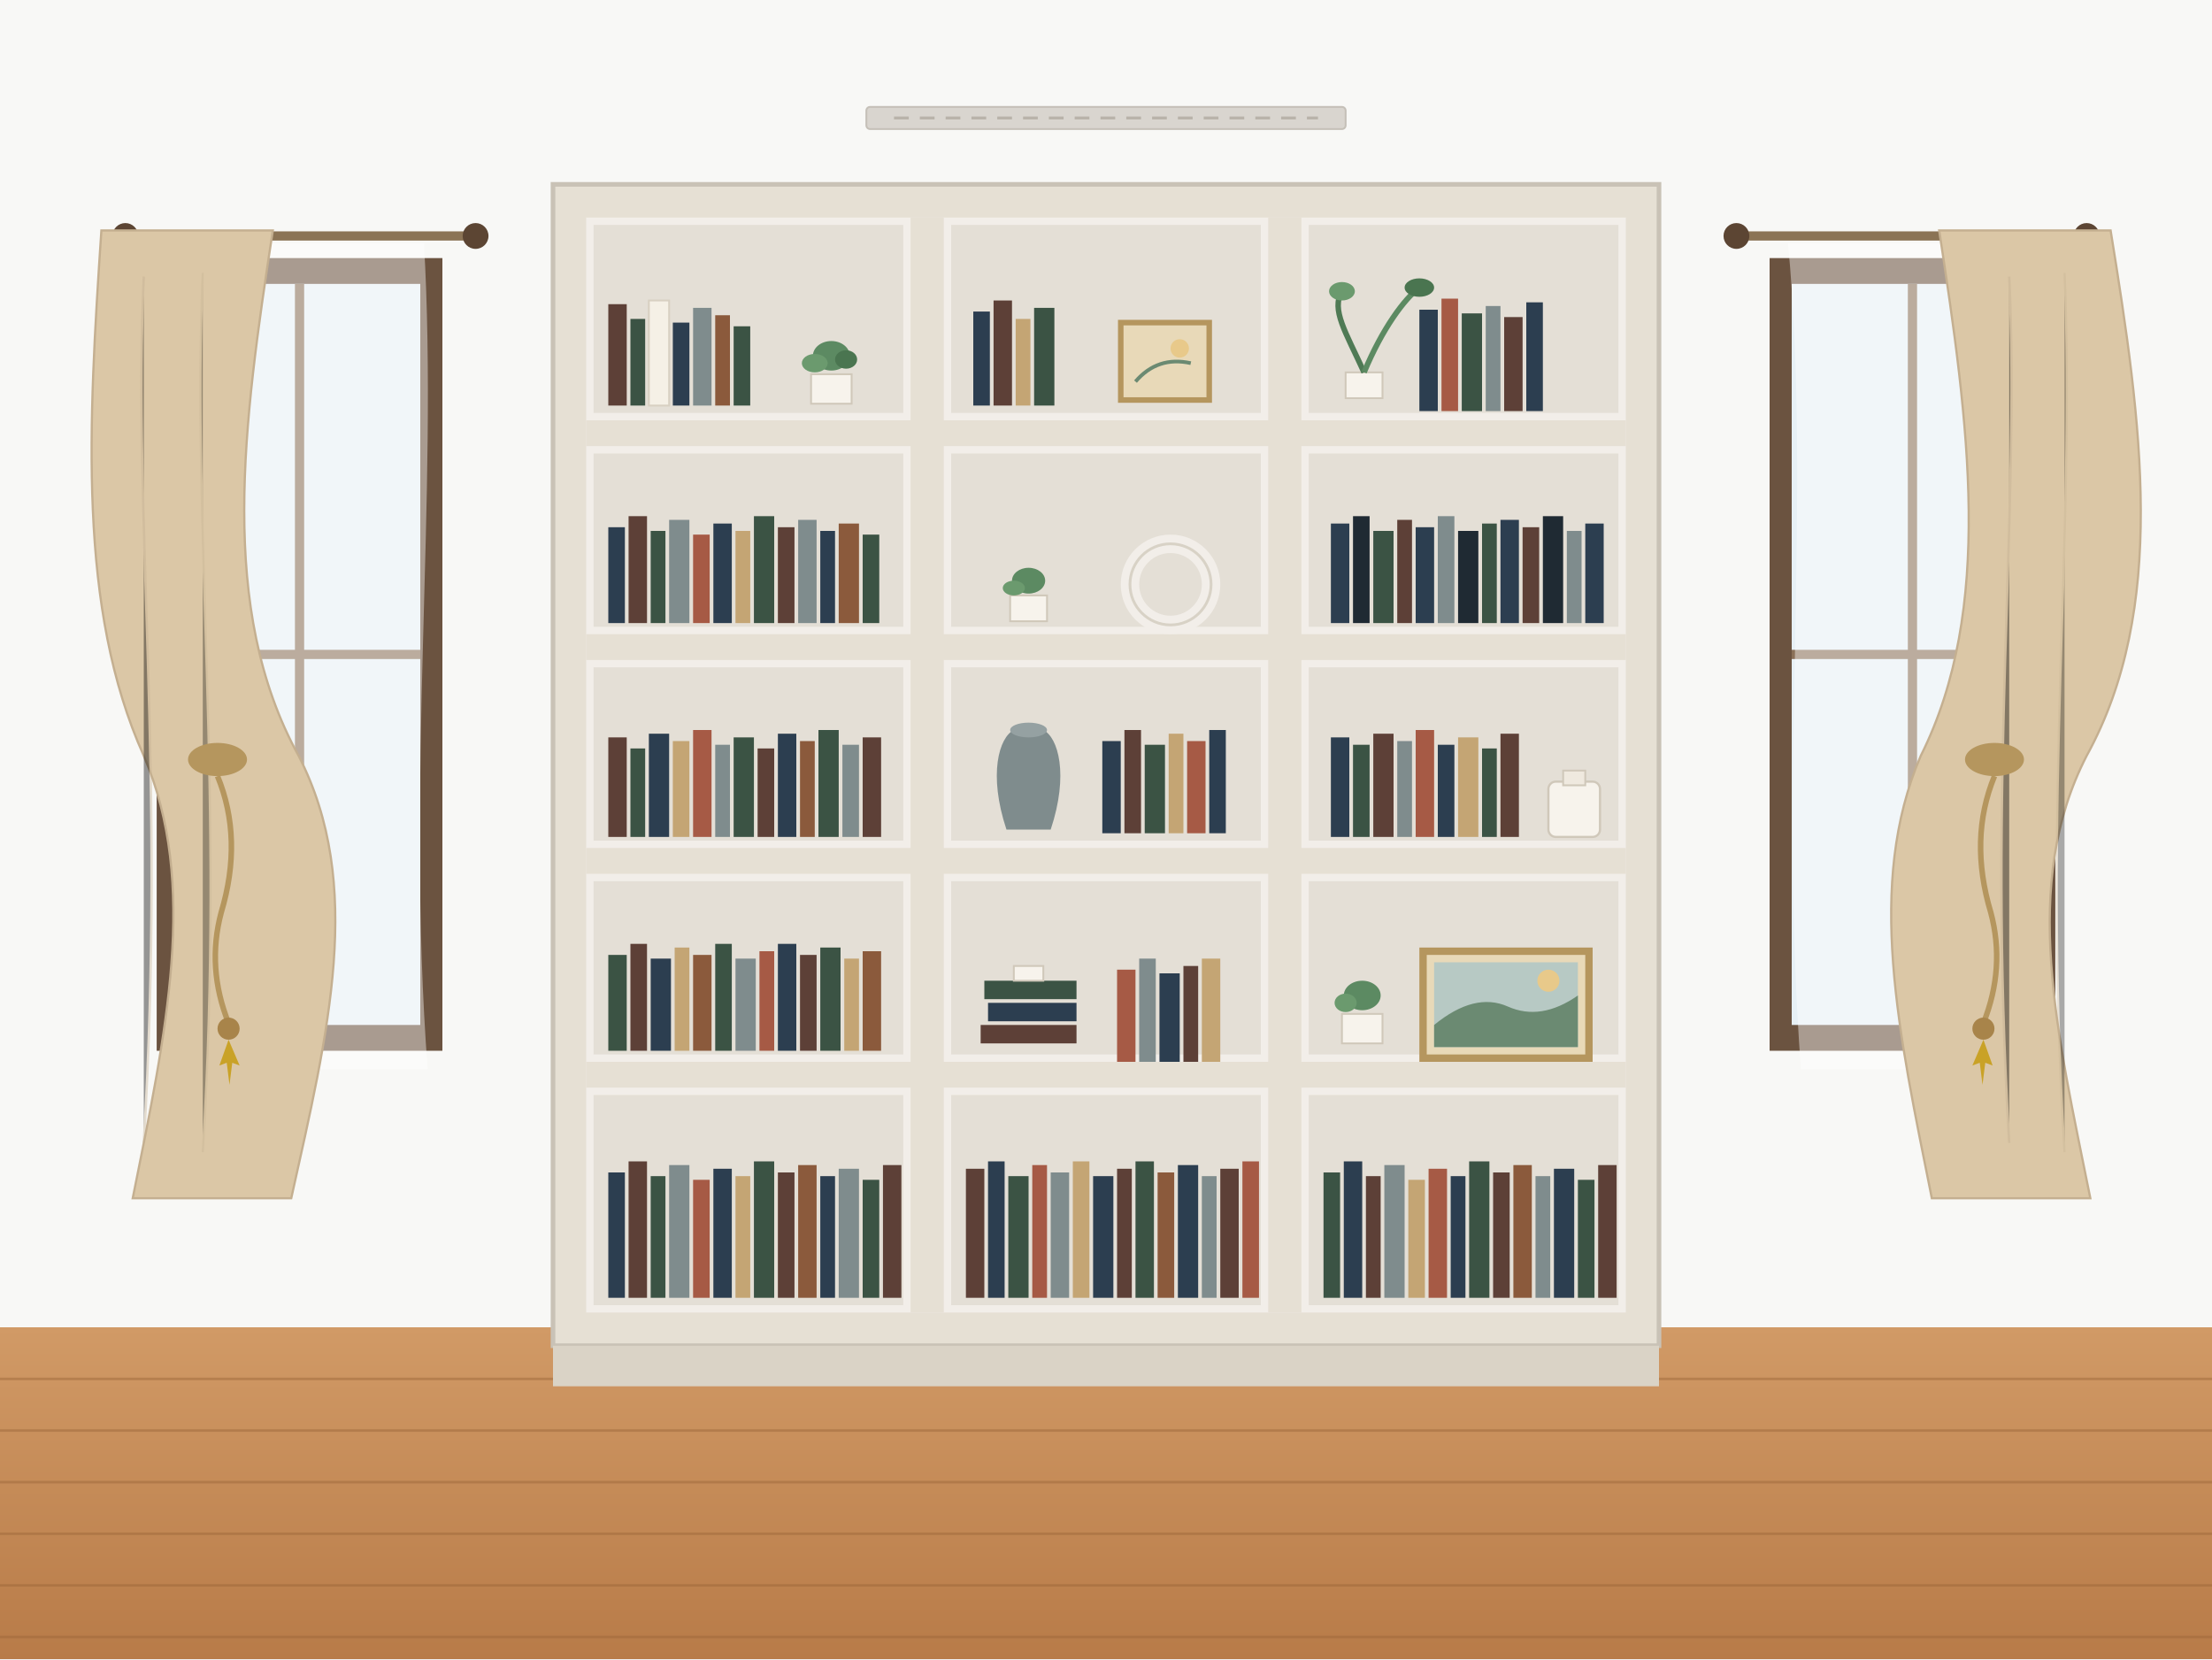
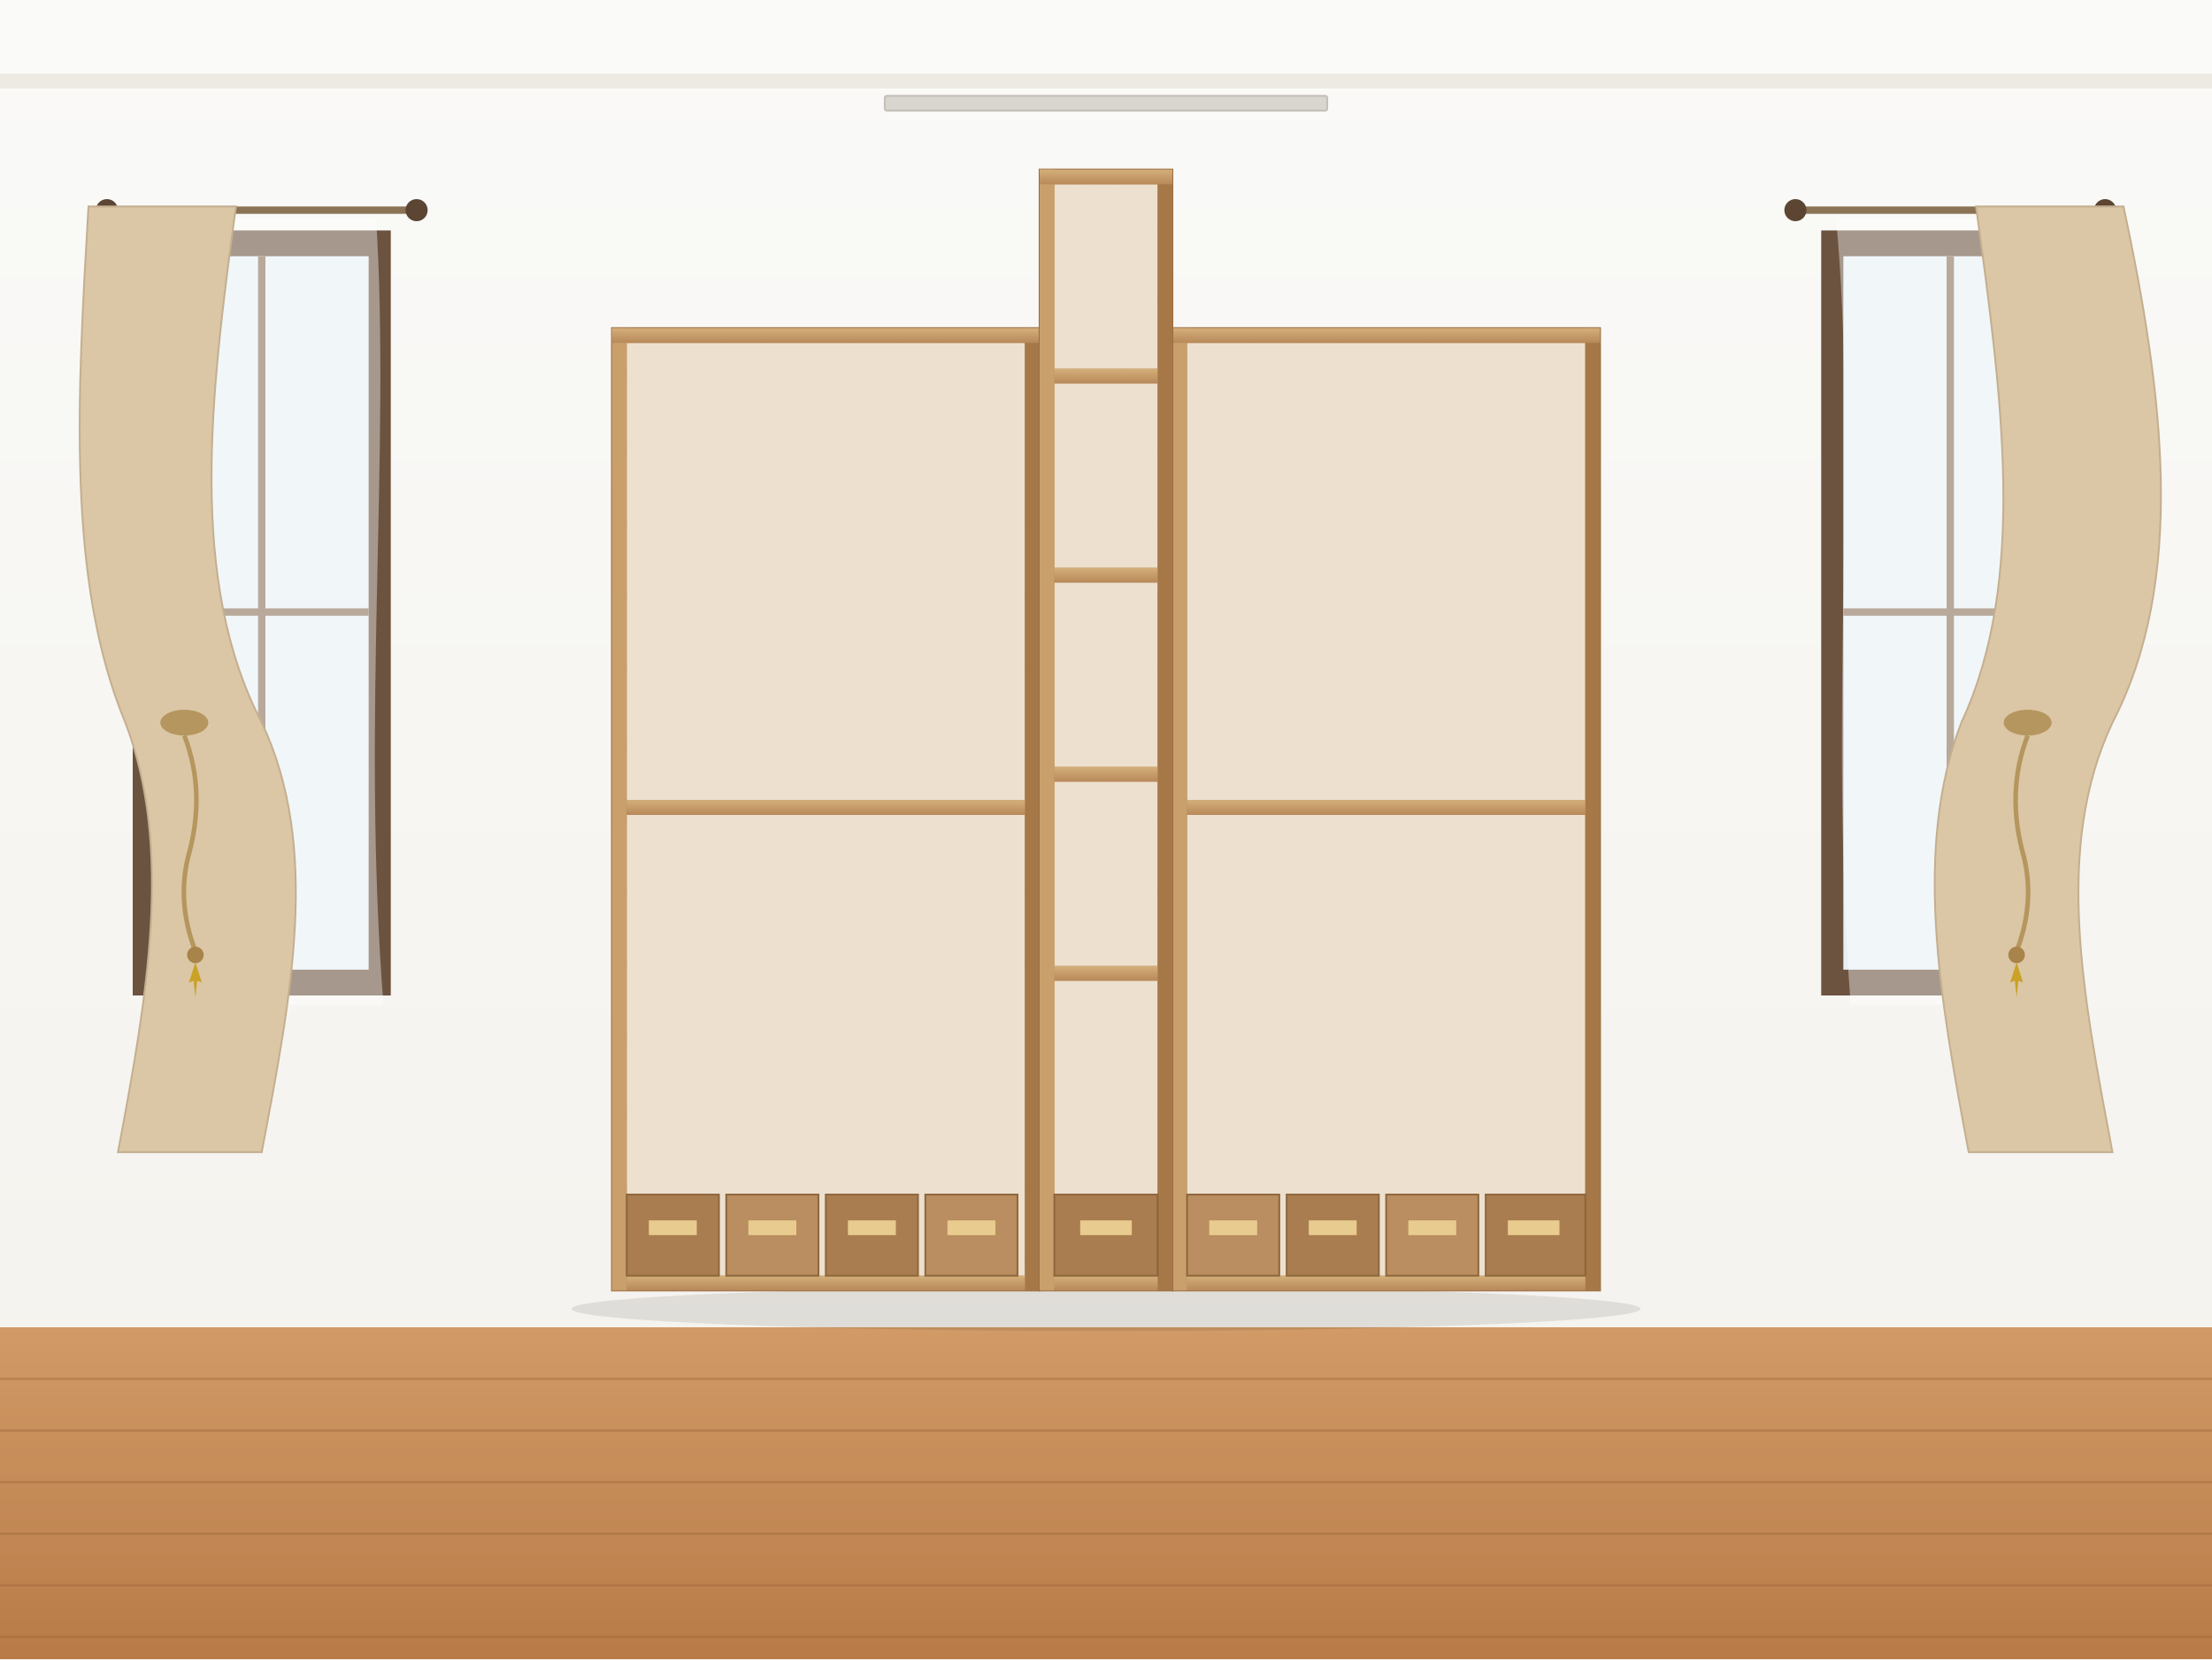
- <svg xmlns="http://www.w3.org/2000/svg" viewBox="0 0 1200 900" role="img" aria-label="Vector twin of the home library room">
+ <svg xmlns="http://www.w3.org/2000/svg" viewBox="0 0 1200 900" role="img" aria-label="Vector twin: stepped warm-wood bookshelf between curtained windows">
  <defs>
-     <linearGradient id="floor" x1="0" y1="0" x2="0" y2="1">
+     <linearGradient id="wallGrad" x1="0" y1="0" x2="0" y2="1">
+       <stop offset="0%" stop-color="#FAFAF8" />
+       <stop offset="100%" stop-color="#F3F1EC" />
+     </linearGradient>
+     <linearGradient id="floorGrad" x1="0" y1="0" x2="0" y2="1">
      <stop offset="0%" stop-color="#D19A66" />
      <stop offset="100%" stop-color="#B87B48" />
    </linearGradient>
-     <clipPath id="bayClip">
-       <rect x="0" y="0" width="100" height="100" />
-     </clipPath>
+     <linearGradient id="woodFace" x1="0" y1="0" x2="1" y2="1">
+       <stop offset="0%" stop-color="#C9A06C" />
+       <stop offset="50%" stop-color="#B8895A" />
+       <stop offset="100%" stop-color="#A67848" />
+     </linearGradient>
+     <linearGradient id="woodTop" x1="0" y1="0" x2="0" y2="1">
+       <stop offset="0%" stop-color="#D4AF7A" />
+       <stop offset="100%" stop-color="#B8895A" />
+     </linearGradient>
+     <pattern id="grain" width="24" height="40" patternUnits="userSpaceOnUse">
+       <rect width="24" height="40" fill="#B8895A" />
+       <path d="M3 0 C7 10, 5 20, 9 30 S7 40, 7 40" stroke="#9A6D42" stroke-width="0.9" fill="none" opacity="0.3" />
+       <path d="M15 0 C12 12, 17 22, 14 34 S17 40, 17 40" stroke="#D2A878" stroke-width="0.8" fill="none" opacity="0.22" />
+     </pattern>
  </defs>
-   <rect width="1200" height="900" fill="#F8F8F6" />
-   <rect x="470" y="58" width="260" height="12" rx="2" fill="#D9D5CF" stroke="#C5C0B8" stroke-width="1" />
-   <line x1="485" y1="64" x2="715" y2="64" stroke="#B9B3AA" stroke-width="1.6" stroke-dasharray="8 6" />
-   <rect y="720" width="1200" height="180" fill="url(#floor)" />
-   <g stroke="#9A6438" stroke-width="1.4" opacity="0.45">
+   <rect width="1200" height="900" fill="url(#wallGrad)" />
+   <rect x="0" y="40" width="1200" height="8" fill="#EDEAE4" />
+   <rect x="480" y="52" width="240" height="8" rx="1" fill="#D9D5CF" stroke="#C5C0B8" stroke-width="1" />
+   <rect y="720" width="1200" height="180" fill="url(#floorGrad)" />
+   <g stroke="#9A6438" stroke-width="1.3" opacity="0.4">
    <line x1="0" y1="748" x2="1200" y2="748" />
    <line x1="0" y1="776" x2="1200" y2="776" />
    <line x1="0" y1="804" x2="1200" y2="804" />
    <line x1="0" y1="832" x2="1200" y2="832" />
    <line x1="0" y1="860" x2="1200" y2="860" />
    <line x1="0" y1="888" x2="1200" y2="888" />
  </g>
  <g>
-     <rect x="85" y="140" width="155" height="430" fill="#6B5340" />
-     <rect x="97" y="154" width="131" height="402" fill="#E7F0F5" />
-     <line x1="162.5" y1="154" x2="162.5" y2="556" stroke="#8A7058" stroke-width="5" />
-     <line x1="97" y1="355" x2="228" y2="355" stroke="#8A7058" stroke-width="5" />
-     <line x1="68" y1="128" x2="258" y2="128" stroke="#8B7355" stroke-width="5" stroke-linecap="round" />
-     <circle cx="68" cy="128" r="7" fill="#5C4533" />
-     <circle cx="258" cy="128" r="7" fill="#5C4533" />
-     <path d="M95 132 L230 132 C238 270 220 420 232 580 L102 580 C90 420 108 270 95 132Z" fill="#fff" opacity="0.42" />
-     <path d="M55 125 C48 230 42 330 78 410 C108 480 90 560 72 650 L158 650 C178 560 198 480 162 410 C118 330 132 230 148 125Z" fill="#DBC7A6" stroke="#C4AF90" stroke-width="1.2" />
-     <path d="M78 150 C72 280 90 420 78 620" stroke="#C4AF90" stroke-width="1.3" opacity="0.4" />
-     <path d="M110 148 C104 290 122 430 110 625" stroke="#C4AF90" stroke-width="1.2" opacity="0.32" />
-     <ellipse cx="118" cy="412" rx="16" ry="9" fill="#B5965E" />
-     <path d="M118 421 Q132 455 120 495 Q112 525 124 555" stroke="#B5965E" stroke-width="3" fill="none" />
-     <circle cx="124" cy="558" r="6" fill="#A8844A" />
-     <path d="M124 564 l-5 14 4-1.5 1.5 12 1.5-12 4 1.5z" fill="#C9A227" />
+     <rect x="72" y="125" width="140" height="415" fill="#6B5340" />
+     <rect x="84" y="139" width="116" height="387" fill="#E7F0F5" />
+     <line x1="142" y1="139" x2="142" y2="526" stroke="#8A7058" stroke-width="4" />
+     <line x1="84" y1="332" x2="200" y2="332" stroke="#8A7058" stroke-width="4" />
+     <line x1="58" y1="114" x2="226" y2="114" stroke="#8B7355" stroke-width="4" stroke-linecap="round" />
+     <circle cx="58" cy="114" r="6" fill="#5C4533" />
+     <circle cx="226" cy="114" r="6" fill="#5C4533" />
+     <path d="M82 118 L204 118 C212 245 196 390 208 545 L90 545 C78 390 94 245 82 118Z" fill="#fff" opacity="0.4" />
+     <path d="M48 112 C42 215 36 315 68 392 C94 460 80 540 64 625 L142 625 C158 540 174 460 142 392 C102 315 114 215 128 112Z" fill="#DBC7A6" stroke="#C4AF90" stroke-width="1" />
+     <ellipse cx="100" cy="392" rx="13" ry="7" fill="#B5965E" />
+     <path d="M100 399 Q112 430 102 465 Q96 490 106 516" stroke="#B5965E" stroke-width="2.5" fill="none" />
+     <circle cx="106" cy="518" r="4.5" fill="#A8844A" />
+     <path d="M106 522 l-3.5 11 2.5-1 1 9 1-9 2.5 1z" fill="#C9A227" />
  </g>
  <g>
-     <rect x="960" y="140" width="155" height="430" fill="#6B5340" />
-     <rect x="972" y="154" width="131" height="402" fill="#E7F0F5" />
-     <line x1="1037.5" y1="154" x2="1037.5" y2="556" stroke="#8A7058" stroke-width="5" />
-     <line x1="972" y1="355" x2="1103" y2="355" stroke="#8A7058" stroke-width="5" />
-     <line x1="942" y1="128" x2="1132" y2="128" stroke="#8B7355" stroke-width="5" stroke-linecap="round" />
-     <circle cx="942" cy="128" r="7" fill="#5C4533" />
-     <circle cx="1132" cy="128" r="7" fill="#5C4533" />
-     <path d="M970 132 L1105 132 C1113 270 1095 420 1107 580 L977 580 C965 420 983 270 970 132Z" fill="#fff" opacity="0.42" />
-     <path d="M1052 125 C1068 230 1082 330 1042 410 C1012 480 1030 560 1048 650 L1134 650 C1116 560 1096 480 1132 410 C1176 330 1162 230 1145 125Z" fill="#DBC7A6" stroke="#C4AF90" stroke-width="1.2" />
-     <path d="M1090 150 C1096 280 1078 420 1090 620" stroke="#C4AF90" stroke-width="1.3" opacity="0.4" />
-     <path d="M1120 148 C1126 290 1108 430 1120 625" stroke="#C4AF90" stroke-width="1.2" opacity="0.32" />
-     <ellipse cx="1082" cy="412" rx="16" ry="9" fill="#B5965E" />
-     <path d="M1082 421 Q1068 455 1080 495 Q1088 525 1076 555" stroke="#B5965E" stroke-width="3" fill="none" />
-     <circle cx="1076" cy="558" r="6" fill="#A8844A" />
-     <path d="M1076 564 l5 14 -4-1.5 -1.5 12 -1.5-12 -4 1.5z" fill="#C9A227" />
+     <rect x="988" y="125" width="140" height="415" fill="#6B5340" />
+     <rect x="1000" y="139" width="116" height="387" fill="#E7F0F5" />
+     <line x1="1058" y1="139" x2="1058" y2="526" stroke="#8A7058" stroke-width="4" />
+     <line x1="1000" y1="332" x2="1116" y2="332" stroke="#8A7058" stroke-width="4" />
+     <line x1="974" y1="114" x2="1142" y2="114" stroke="#8B7355" stroke-width="4" stroke-linecap="round" />
+     <circle cx="974" cy="114" r="6" fill="#5C4533" />
+     <circle cx="1142" cy="114" r="6" fill="#5C4533" />
+     <path d="M996 118 L1118 118 C1126 245 1110 390 1122 545 L1004 545 C992 390 1008 245 996 118Z" fill="#fff" opacity="0.4" />
+     <path d="M1072 112 C1086 215 1100 315 1064 392 C1038 460 1052 540 1068 625 L1146 625 C1130 540 1114 460 1146 392 C1186 315 1174 215 1152 112Z" fill="#DBC7A6" stroke="#C4AF90" stroke-width="1" />
+     <ellipse cx="1100" cy="392" rx="13" ry="7" fill="#B5965E" />
+     <path d="M1100 399 Q1088 430 1098 465 Q1104 490 1094 516" stroke="#B5965E" stroke-width="2.5" fill="none" />
+     <circle cx="1094" cy="518" r="4.5" fill="#A8844A" />
+     <path d="M1094 522 l3.5 11 -2.5-1 -1 9 -1-9 -2.5 1z" fill="#C9A227" />
  </g>
-   <g id="case">
-     <rect x="300" y="100" width="600" height="630" fill="#E6E0D4" stroke="#C9C2B6" stroke-width="2.5" />
-     <rect x="300" y="730" width="600" height="22" fill="#DAD3C6" />
-     <rect x="318" y="118" width="564" height="594" fill="#F2EEE9" />
-     <rect x="494" y="118" width="18" height="594" fill="#E6E0D4" />
-     <rect x="688" y="118" width="18" height="594" fill="#E6E0D4" />
-     <rect x="318" y="228" width="564" height="14" fill="#E6E0D4" />
-     <rect x="318" y="344" width="564" height="14" fill="#E6E0D4" />
-     <rect x="318" y="460" width="564" height="14" fill="#E6E0D4" />
-     <rect x="318" y="576" width="564" height="14" fill="#E6E0D4" />
-     <g fill="#E4DFD6">
-       <rect x="322" y="122" width="168" height="102" />
-       <rect x="516" y="122" width="168" height="102" />
-       <rect x="710" y="122" width="168" height="102" />
-       <rect x="322" y="246" width="168" height="94" />
-       <rect x="516" y="246" width="168" height="94" />
-       <rect x="710" y="246" width="168" height="94" />
-       <rect x="322" y="362" width="168" height="94" />
-       <rect x="516" y="362" width="168" height="94" />
-       <rect x="710" y="362" width="168" height="94" />
-       <rect x="322" y="478" width="168" height="94" />
-       <rect x="516" y="478" width="168" height="94" />
-       <rect x="710" y="478" width="168" height="94" />
-       <rect x="322" y="594" width="168" height="114" />
-       <rect x="516" y="594" width="168" height="114" />
-       <rect x="710" y="594" width="168" height="114" />
+   <g id="bookshelf">
+     <ellipse cx="600" cy="710" rx="290" ry="12" fill="#1A120C" opacity="0.1" />
+     <g>
+       <rect x="332" y="178" width="232" height="522" fill="url(#grain)" stroke="#9A6D42" stroke-width="1" />
+       <rect x="340" y="186" width="216" height="248" fill="#EDE0CF" />
+       <rect x="340" y="442" width="216" height="250" fill="#EDE0CF" />
+       <rect x="332" y="178" width="8" height="522" fill="#C9A06C" />
+       <rect x="556" y="178" width="8" height="522" fill="#A67848" />
+       <rect x="332" y="178" width="232" height="8" fill="url(#woodTop)" />
+       <rect x="340" y="434" width="216" height="8" fill="url(#woodTop)" />
+       <rect x="340" y="692" width="216" height="8" fill="url(#woodTop)" />
    </g>
-     <g transform="translate(330 145)">
-       <rect x="0" y="20" width="10" height="55" fill="#5D4037" />
-       <rect x="12" y="28" width="8" height="47" fill="#3B5344" />
-       <rect x="22" y="18" width="11" height="57" fill="#F5F0E6" stroke="#D8D0C2" stroke-width="1" />
-       <rect x="35" y="30" width="9" height="45" fill="#2C3E50" />
-       <rect x="46" y="22" width="10" height="53" fill="#7F8C8D" />
-       <rect x="58" y="26" width="8" height="49" fill="#8B5A3C" />
-       <rect x="68" y="32" width="9" height="43" fill="#3B5344" />
-       <rect x="110" y="58" width="22" height="16" fill="#F7F3EC" stroke="#D0C8BA" stroke-width="1" />
-       <ellipse cx="121" cy="48" rx="10" ry="8" fill="#5C8A62" />
-       <ellipse cx="112" cy="52" rx="7" ry="5" fill="#6B9A6E" />
-       <ellipse cx="129" cy="50" rx="6" ry="5" fill="#4A7550" />
+     <g>
+       <rect x="636" y="178" width="232" height="522" fill="url(#grain)" stroke="#9A6D42" stroke-width="1" />
+       <rect x="644" y="186" width="216" height="248" fill="#EDE0CF" />
+       <rect x="644" y="442" width="216" height="250" fill="#EDE0CF" />
+       <rect x="636" y="178" width="8" height="522" fill="#C9A06C" />
+       <rect x="860" y="178" width="8" height="522" fill="#A67848" />
+       <rect x="636" y="178" width="232" height="8" fill="url(#woodTop)" />
+       <rect x="644" y="434" width="216" height="8" fill="url(#woodTop)" />
+       <rect x="644" y="692" width="216" height="8" fill="url(#woodTop)" />
    </g>
-     <g transform="translate(528 145)">
-       <rect x="0" y="24" width="9" height="51" fill="#2C3E50" />
-       <rect x="11" y="18" width="10" height="57" fill="#5D4037" />
-       <rect x="23" y="28" width="8" height="47" fill="#C4A574" />
-       <rect x="33" y="22" width="11" height="53" fill="#3B5344" />
-       <rect x="80" y="30" width="48" height="42" fill="#E8D9B8" stroke="#B5965E" stroke-width="3" />
-       <circle cx="112" cy="44" r="5" fill="#E8C98A" />
-       <path d="M88 62 Q100 48 118 52" stroke="#6B8A72" stroke-width="2" fill="none" />
+     <g>
+       <rect x="564" y="92" width="72" height="608" fill="url(#grain)" stroke="#9A6D42" stroke-width="1" />
+       <rect x="572" y="100" width="56" height="100" fill="#EDE0CF" />
+       <rect x="572" y="208" width="56" height="100" fill="#EDE0CF" />
+       <rect x="572" y="316" width="56" height="100" fill="#EDE0CF" />
+       <rect x="572" y="424" width="56" height="100" fill="#EDE0CF" />
+       <rect x="572" y="532" width="56" height="160" fill="#EDE0CF" />
+       <rect x="564" y="92" width="8" height="608" fill="#C9A06C" />
+       <rect x="628" y="92" width="8" height="608" fill="#A67848" />
+       <rect x="564" y="92" width="72" height="8" fill="url(#woodTop)" />
+       <rect x="572" y="200" width="56" height="8" fill="url(#woodTop)" />
+       <rect x="572" y="308" width="56" height="8" fill="url(#woodTop)" />
+       <rect x="572" y="416" width="56" height="8" fill="url(#woodTop)" />
+       <rect x="572" y="524" width="56" height="8" fill="url(#woodTop)" />
+       <rect x="572" y="692" width="56" height="8" fill="url(#woodTop)" />
    </g>
-     <g transform="translate(722 140)">
-       <rect x="48" y="28" width="10" height="55" fill="#2C3E50" />
-       <rect x="60" y="22" width="9" height="61" fill="#A65A45" />
-       <rect x="71" y="30" width="11" height="53" fill="#3B5344" />
-       <rect x="84" y="26" width="8" height="57" fill="#7F8C8D" />
-       <rect x="94" y="32" width="10" height="51" fill="#5D4037" />
-       <rect x="106" y="24" width="9" height="59" fill="#2C3E50" />
-       <rect x="8" y="62" width="20" height="14" fill="#F7F3EC" stroke="#D0C8BA" stroke-width="1" />
-       <path d="M18 62 C8 40 0 28 6 18" stroke="#4F7A55" stroke-width="3" fill="none" />
-       <path d="M18 62 C28 38 40 22 48 16" stroke="#5C8A62" stroke-width="3" fill="none" />
-       <ellipse cx="6" cy="18" rx="7" ry="5" fill="#6B9A6E" />
-       <ellipse cx="48" cy="16" rx="8" ry="5" fill="#4A7550" />
-     </g>
-     <g transform="translate(330 268)">
-       <rect x="0" y="18" width="9" height="52" fill="#2C3E50" />
-       <rect x="11" y="12" width="10" height="58" fill="#5D4037" />
-       <rect x="23" y="20" width="8" height="50" fill="#3B5344" />
-       <rect x="33" y="14" width="11" height="56" fill="#7F8C8D" />
-       <rect x="46" y="22" width="9" height="48" fill="#A65A45" />
-       <rect x="57" y="16" width="10" height="54" fill="#2C3E50" />
-       <rect x="69" y="20" width="8" height="50" fill="#C4A574" />
-       <rect x="79" y="12" width="11" height="58" fill="#3B5344" />
-       <rect x="92" y="18" width="9" height="52" fill="#5D4037" />
-       <rect x="103" y="14" width="10" height="56" fill="#7F8C8D" />
-       <rect x="115" y="20" width="8" height="50" fill="#2C3E50" />
-       <rect x="125" y="16" width="11" height="54" fill="#8B5A3C" />
-       <rect x="138" y="22" width="9" height="48" fill="#3B5344" />
-     </g>
-     <g transform="translate(540 275)">
-       <rect x="8" y="48" width="20" height="14" fill="#F7F3EC" stroke="#D0C8BA" stroke-width="1" />
-       <ellipse cx="18" cy="40" rx="9" ry="7" fill="#5C8A62" />
-       <ellipse cx="10" cy="44" rx="6" ry="4" fill="#6B9A6E" />
-       <circle cx="95" cy="42" r="22" fill="none" stroke="#F2EEE9" stroke-width="10" />
-       <circle cx="95" cy="42" r="22" fill="none" stroke="#D8D2C6" stroke-width="1.5" />
-       <circle cx="95" cy="42" r="12" fill="#E4DFD6" />
-     </g>
-     <g transform="translate(722 268)">
-       <rect x="0" y="16" width="10" height="54" fill="#2C3E50" />
-       <rect x="12" y="12" width="9" height="58" fill="#1F2A33" />
-       <rect x="23" y="20" width="11" height="50" fill="#3B5344" />
-       <rect x="36" y="14" width="8" height="56" fill="#5D4037" />
-       <rect x="46" y="18" width="10" height="52" fill="#2C3E50" />
-       <rect x="58" y="12" width="9" height="58" fill="#7F8C8D" />
-       <rect x="69" y="20" width="11" height="50" fill="#1F2A33" />
-       <rect x="82" y="16" width="8" height="54" fill="#3B5344" />
-       <rect x="92" y="14" width="10" height="56" fill="#2C3E50" />
-       <rect x="104" y="18" width="9" height="52" fill="#5D4037" />
-       <rect x="115" y="12" width="11" height="58" fill="#1F2A33" />
-       <rect x="128" y="20" width="8" height="50" fill="#7F8C8D" />
-       <rect x="138" y="16" width="10" height="54" fill="#2C3E50" />
-     </g>
-     <g transform="translate(330 384)">
-       <rect x="0" y="16" width="10" height="54" fill="#5D4037" />
-       <rect x="12" y="22" width="8" height="48" fill="#3B5344" />
-       <rect x="22" y="14" width="11" height="56" fill="#2C3E50" />
-       <rect x="35" y="18" width="9" height="52" fill="#C4A574" />
-       <rect x="46" y="12" width="10" height="58" fill="#A65A45" />
-       <rect x="58" y="20" width="8" height="50" fill="#7F8C8D" />
-       <rect x="68" y="16" width="11" height="54" fill="#3B5344" />
-       <rect x="81" y="22" width="9" height="48" fill="#5D4037" />
-       <rect x="92" y="14" width="10" height="56" fill="#2C3E50" />
-       <rect x="104" y="18" width="8" height="52" fill="#8B5A3C" />
-       <rect x="114" y="12" width="11" height="58" fill="#3B5344" />
-       <rect x="127" y="20" width="9" height="50" fill="#7F8C8D" />
-       <rect x="138" y="16" width="10" height="54" fill="#5D4037" />
-     </g>
-     <g transform="translate(528 380)">
-       <path d="M18 70 C8 40 14 20 22 16 L38 16 C46 20 52 40 42 70Z" fill="#7F8C8D" />
-       <ellipse cx="30" cy="16" rx="10" ry="4" fill="#95A1A2" />
-       <rect x="70" y="22" width="10" height="50" fill="#2C3E50" />
-       <rect x="82" y="16" width="9" height="56" fill="#5D4037" />
-       <rect x="93" y="24" width="11" height="48" fill="#3B5344" />
-       <rect x="106" y="18" width="8" height="54" fill="#C4A574" />
-       <rect x="116" y="22" width="10" height="50" fill="#A65A45" />
-       <rect x="128" y="16" width="9" height="56" fill="#2C3E50" />
-     </g>
-     <g transform="translate(722 384)">
-       <rect x="0" y="16" width="10" height="54" fill="#2C3E50" />
-       <rect x="12" y="20" width="9" height="50" fill="#3B5344" />
-       <rect x="23" y="14" width="11" height="56" fill="#5D4037" />
-       <rect x="36" y="18" width="8" height="52" fill="#7F8C8D" />
-       <rect x="46" y="12" width="10" height="58" fill="#A65A45" />
-       <rect x="58" y="20" width="9" height="50" fill="#2C3E50" />
-       <rect x="69" y="16" width="11" height="54" fill="#C4A574" />
-       <rect x="82" y="22" width="8" height="48" fill="#3B5344" />
-       <rect x="92" y="14" width="10" height="56" fill="#5D4037" />
-       <rect x="118" y="40" width="28" height="30" rx="4" fill="#F7F3EC" stroke="#D0C8BA" stroke-width="1.2" />
-       <rect x="126" y="34" width="12" height="8" fill="#EFE9DF" stroke="#D0C8BA" stroke-width="1" />
-     </g>
-     <g transform="translate(330 500)">
-       <rect x="0" y="18" width="10" height="52" fill="#3B5344" />
-       <rect x="12" y="12" width="9" height="58" fill="#5D4037" />
-       <rect x="23" y="20" width="11" height="50" fill="#2C3E50" />
-       <rect x="36" y="14" width="8" height="56" fill="#C4A574" />
-       <rect x="46" y="18" width="10" height="52" fill="#8B5A3C" />
-       <rect x="58" y="12" width="9" height="58" fill="#3B5344" />
-       <rect x="69" y="20" width="11" height="50" fill="#7F8C8D" />
-       <rect x="82" y="16" width="8" height="54" fill="#A65A45" />
-       <rect x="92" y="12" width="10" height="58" fill="#2C3E50" />
-       <rect x="104" y="18" width="9" height="52" fill="#5D4037" />
-       <rect x="115" y="14" width="11" height="56" fill="#3B5344" />
-       <rect x="128" y="20" width="8" height="50" fill="#C4A574" />
-       <rect x="138" y="16" width="10" height="54" fill="#8B5A3C" />
-     </g>
-     <g transform="translate(528 508)">
-       <rect x="4" y="48" width="52" height="10" fill="#5D4037" />
-       <rect x="8" y="36" width="48" height="10" fill="#2C3E50" />
-       <rect x="6" y="24" width="50" height="10" fill="#3B5344" />
-       <rect x="22" y="16" width="16" height="8" fill="#F7F3EC" stroke="#D0C8BA" stroke-width="1" />
-       <rect x="78" y="18" width="10" height="50" fill="#A65A45" />
-       <rect x="90" y="12" width="9" height="56" fill="#7F8C8D" />
-       <rect x="101" y="20" width="11" height="48" fill="#2C3E50" />
-       <rect x="114" y="16" width="8" height="52" fill="#5D4037" />
-       <rect x="124" y="12" width="10" height="56" fill="#C4A574" />
-     </g>
-     <g transform="translate(722 498)">
-       <rect x="6" y="52" width="22" height="16" fill="#F7F3EC" stroke="#D0C8BA" stroke-width="1" />
-       <ellipse cx="17" cy="42" rx="10" ry="8" fill="#5C8A62" />
-       <ellipse cx="8" cy="46" rx="6" ry="5" fill="#6B9A6E" />
-       <rect x="50" y="18" width="90" height="58" fill="#E8D9B8" stroke="#B5965E" stroke-width="4" />
-       <rect x="56" y="24" width="78" height="46" fill="#B7C9C4" />
-       <path d="M56 58 Q78 40 96 48 T134 42 L134 70 L56 70Z" fill="#6B8A72" />
-       <circle cx="118" cy="34" r="6" fill="#E8C98A" />
-     </g>
-     <g transform="translate(330 616)">
-       <rect x="0" y="20" width="9" height="68" fill="#2C3E50" />
-       <rect x="11" y="14" width="10" height="74" fill="#5D4037" />
-       <rect x="23" y="22" width="8" height="66" fill="#3B5344" />
-       <rect x="33" y="16" width="11" height="72" fill="#7F8C8D" />
-       <rect x="46" y="24" width="9" height="64" fill="#A65A45" />
-       <rect x="57" y="18" width="10" height="70" fill="#2C3E50" />
-       <rect x="69" y="22" width="8" height="66" fill="#C4A574" />
-       <rect x="79" y="14" width="11" height="74" fill="#3B5344" />
-       <rect x="92" y="20" width="9" height="68" fill="#5D4037" />
-       <rect x="103" y="16" width="10" height="72" fill="#8B5A3C" />
-       <rect x="115" y="22" width="8" height="66" fill="#2C3E50" />
-       <rect x="125" y="18" width="11" height="70" fill="#7F8C8D" />
-       <rect x="138" y="24" width="9" height="64" fill="#3B5344" />
-       <rect x="149" y="16" width="10" height="72" fill="#5D4037" />
-     </g>
-     <g transform="translate(524 616)">
-       <rect x="0" y="18" width="10" height="70" fill="#5D4037" />
-       <rect x="12" y="14" width="9" height="74" fill="#2C3E50" />
-       <rect x="23" y="22" width="11" height="66" fill="#3B5344" />
-       <rect x="36" y="16" width="8" height="72" fill="#A65A45" />
-       <rect x="46" y="20" width="10" height="68" fill="#7F8C8D" />
-       <rect x="58" y="14" width="9" height="74" fill="#C4A574" />
-       <rect x="69" y="22" width="11" height="66" fill="#2C3E50" />
-       <rect x="82" y="18" width="8" height="70" fill="#5D4037" />
-       <rect x="92" y="14" width="10" height="74" fill="#3B5344" />
-       <rect x="104" y="20" width="9" height="68" fill="#8B5A3C" />
-       <rect x="115" y="16" width="11" height="72" fill="#2C3E50" />
-       <rect x="128" y="22" width="8" height="66" fill="#7F8C8D" />
-       <rect x="138" y="18" width="10" height="70" fill="#5D4037" />
-       <rect x="150" y="14" width="9" height="74" fill="#A65A45" />
-     </g>
-     <g transform="translate(718 616)">
-       <rect x="0" y="20" width="9" height="68" fill="#3B5344" />
-       <rect x="11" y="14" width="10" height="74" fill="#2C3E50" />
-       <rect x="23" y="22" width="8" height="66" fill="#5D4037" />
-       <rect x="33" y="16" width="11" height="72" fill="#7F8C8D" />
-       <rect x="46" y="24" width="9" height="64" fill="#C4A574" />
-       <rect x="57" y="18" width="10" height="70" fill="#A65A45" />
-       <rect x="69" y="22" width="8" height="66" fill="#2C3E50" />
-       <rect x="79" y="14" width="11" height="74" fill="#3B5344" />
-       <rect x="92" y="20" width="9" height="68" fill="#5D4037" />
-       <rect x="103" y="16" width="10" height="72" fill="#8B5A3C" />
-       <rect x="115" y="22" width="8" height="66" fill="#7F8C8D" />
-       <rect x="125" y="18" width="11" height="70" fill="#2C3E50" />
-       <rect x="138" y="24" width="9" height="64" fill="#3B5344" />
-       <rect x="149" y="16" width="10" height="72" fill="#5D4037" />
+     <g opacity="0.95">
+       <rect x="340" y="648" width="50" height="44" fill="#A67848" stroke="#8A6238" stroke-width="1" />
+       <rect x="394" y="648" width="50" height="44" fill="#B8895A" stroke="#8A6238" stroke-width="1" />
+       <rect x="448" y="648" width="50" height="44" fill="#A67848" stroke="#8A6238" stroke-width="1" />
+       <rect x="502" y="648" width="50" height="44" fill="#B8895A" stroke="#8A6238" stroke-width="1" />
+       <rect x="572" y="648" width="56" height="44" fill="#A67848" stroke="#8A6238" stroke-width="1" />
+       <rect x="644" y="648" width="50" height="44" fill="#B8895A" stroke="#8A6238" stroke-width="1" />
+       <rect x="698" y="648" width="50" height="44" fill="#A67848" stroke="#8A6238" stroke-width="1" />
+       <rect x="752" y="648" width="50" height="44" fill="#B8895A" stroke="#8A6238" stroke-width="1" />
+       <rect x="806" y="648" width="54" height="44" fill="#A67848" stroke="#8A6238" stroke-width="1" />
+       <g fill="#E8C98A">
+         <rect x="352" y="662" width="26" height="8" />
+         <rect x="406" y="662" width="26" height="8" />
+         <rect x="460" y="662" width="26" height="8" />
+         <rect x="514" y="662" width="26" height="8" />
+         <rect x="586" y="662" width="28" height="8" />
+         <rect x="656" y="662" width="26" height="8" />
+         <rect x="710" y="662" width="26" height="8" />
+         <rect x="764" y="662" width="26" height="8" />
+         <rect x="818" y="662" width="28" height="8" />
+       </g>
    </g>
  </g>
</svg>
